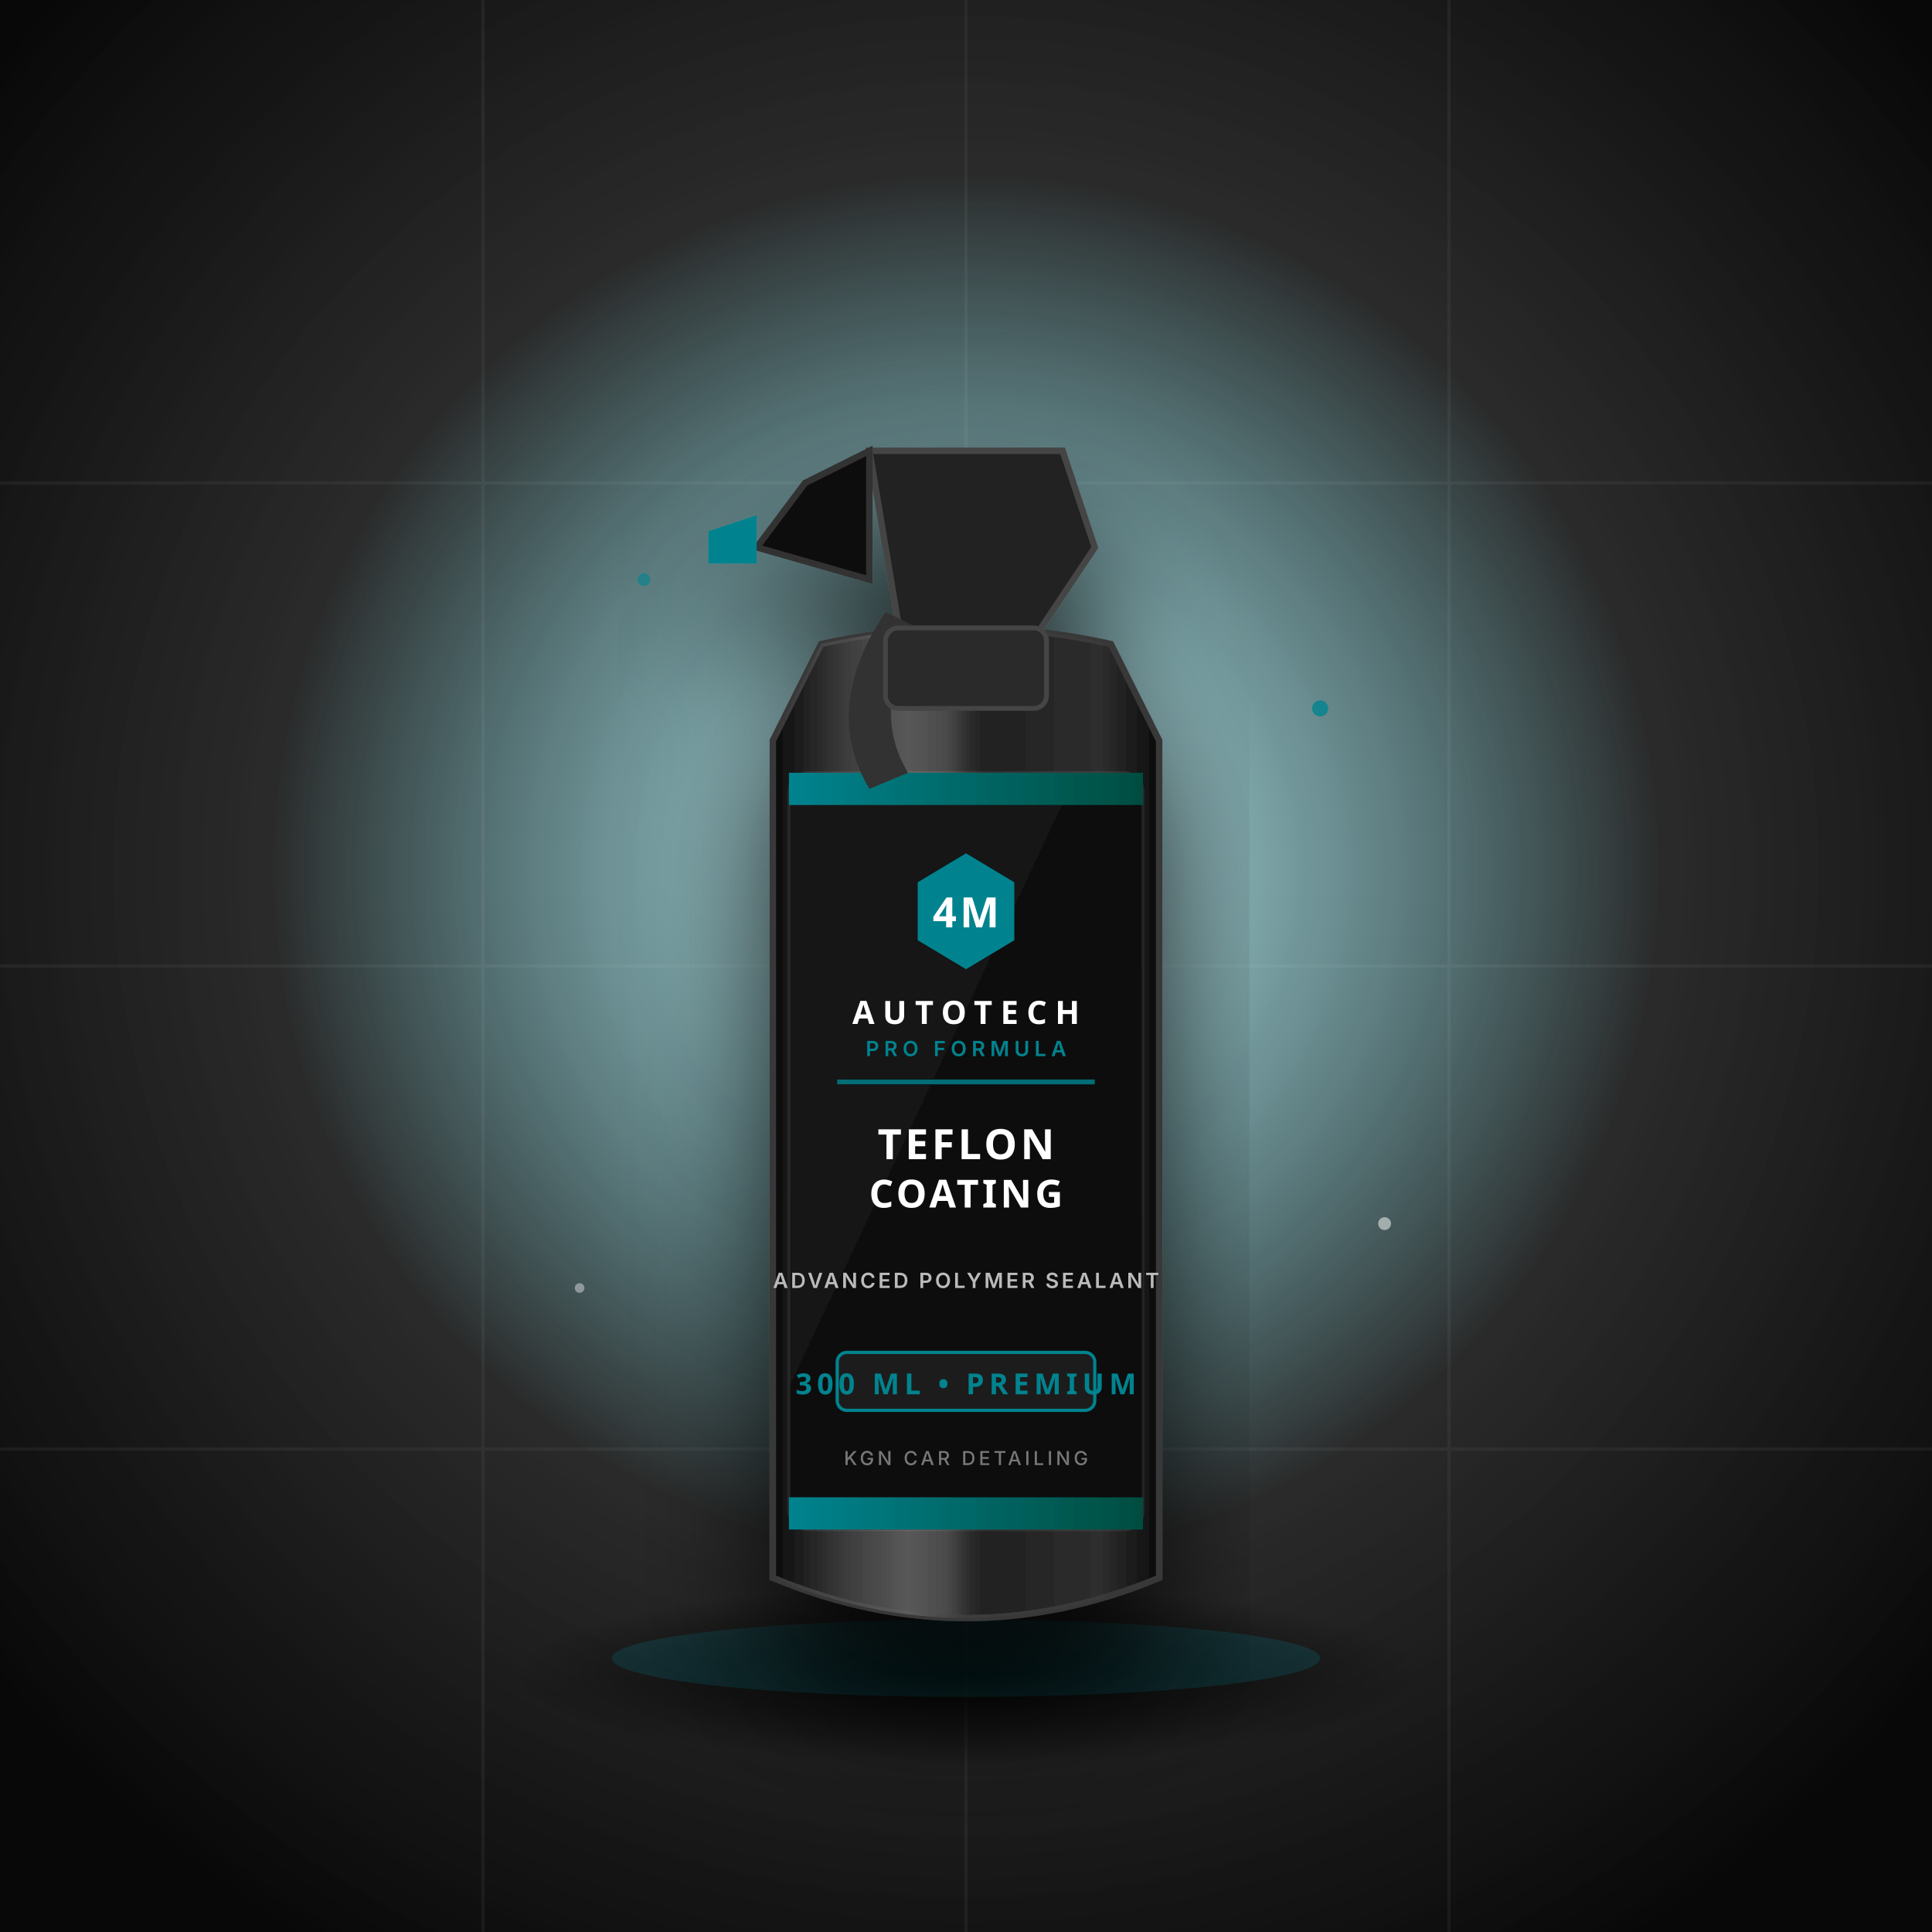
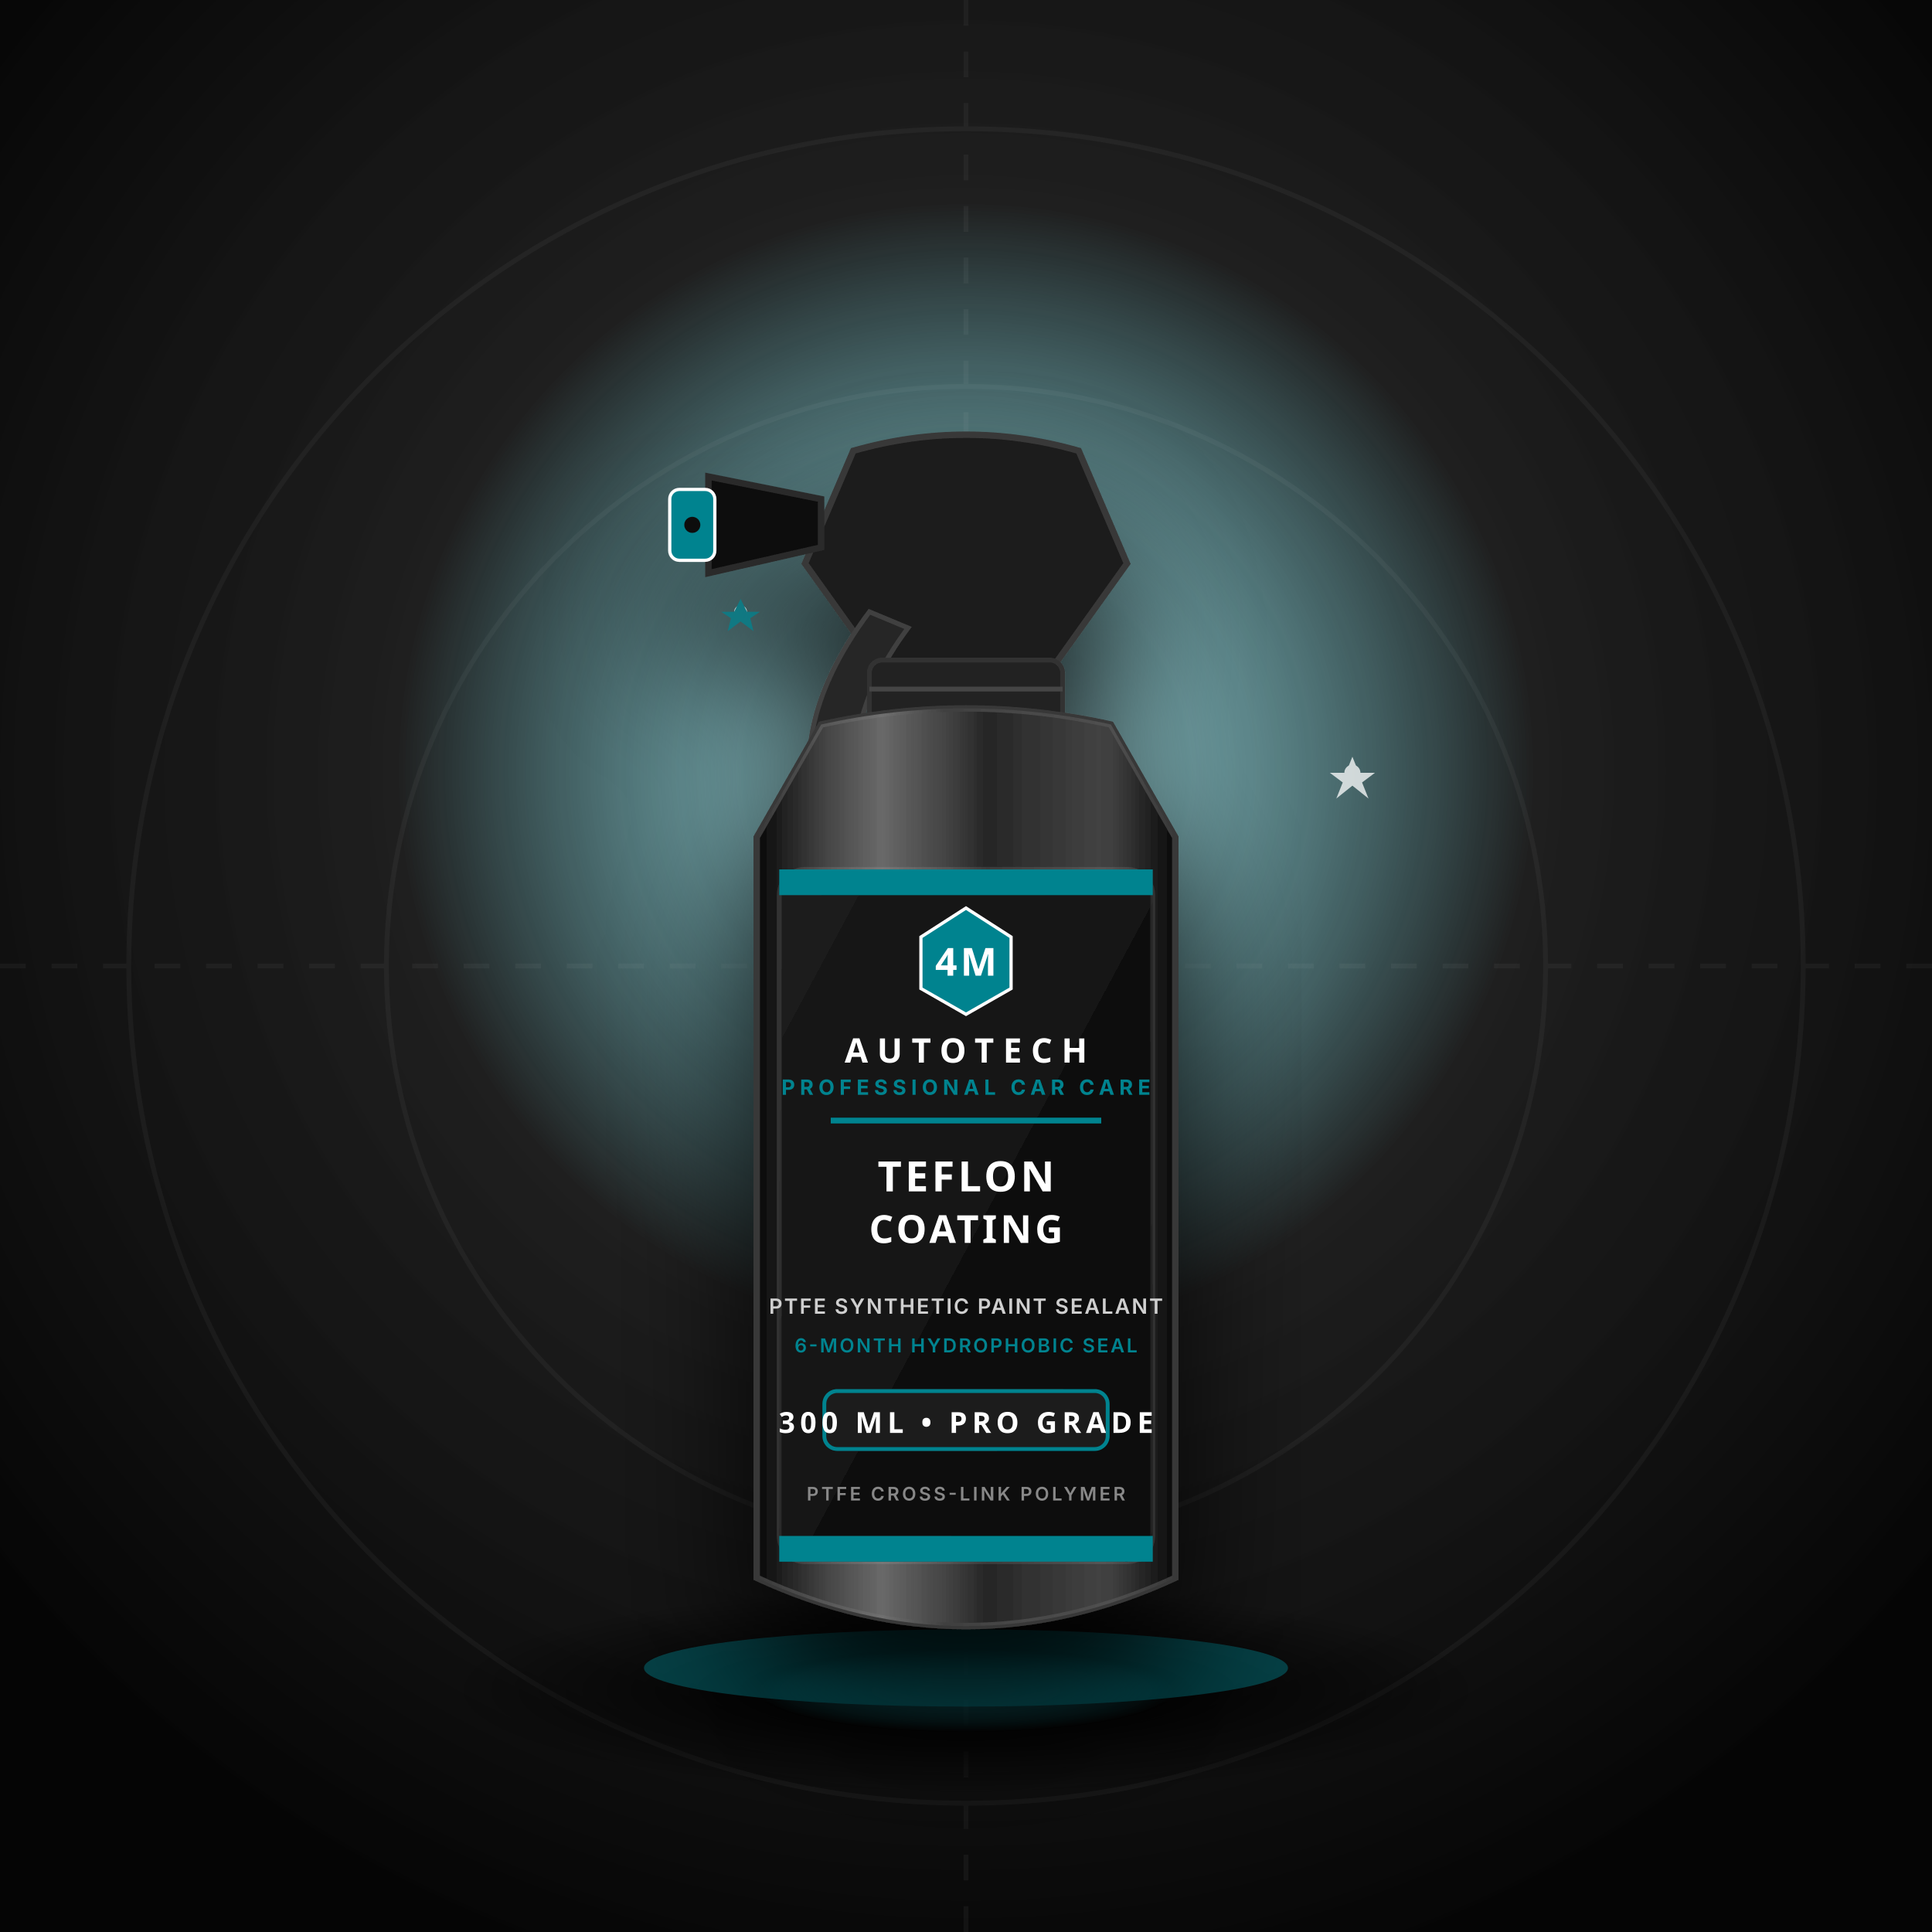
<svg xmlns="http://www.w3.org/2000/svg" viewBox="0 0 600 600" width="100%" height="100%">
  <defs>
-     <radialGradient id="bgGlow" cx="50%" cy="45%" r="65%">
-       <stop offset="0%" stop-color="#00838F" stop-opacity="0.22" />
-       <stop offset="55%" stop-color="#141414" stop-opacity="0.9" />
-       <stop offset="100%" stop-color="#080808" stop-opacity="1" />
+     <radialGradient id="backdropGlow" cx="50%" cy="40%" r="65%">
+       <stop offset="0%" stop-color="#00838F" stop-opacity="0.32" />
+       <stop offset="45%" stop-color="#141414" stop-opacity="0.95" />
+       <stop offset="100%" stop-color="#050505" stop-opacity="1" />
    </radialGradient>
-     <linearGradient id="bottleBody" x1="0%" y1="0%" x2="100%" y2="0%">
-       <stop offset="0%" stop-color="#0a0a0a" />
-       <stop offset="20%" stop-color="#282828" />
+     <linearGradient id="bodyGrad" x1="0%" y1="0%" x2="100%" y2="0%">
+       <stop offset="0%" stop-color="#080808" />
+       <stop offset="18%" stop-color="#242424" />
      <stop offset="45%" stop-color="#3c3c3c" />
-       <stop offset="55%" stop-color="#1c1c1c" />
-       <stop offset="85%" stop-color="#2c2c2c" />
-       <stop offset="100%" stop-color="#0c0c0c" />
-     </linearGradient>
-     <linearGradient id="labelGrad" x1="0%" y1="0%" x2="100%" y2="100%">
-       <stop offset="0%" stop-color="#181818" />
-       <stop offset="50%" stop-color="#101010" />
+       <stop offset="55%" stop-color="#181818" />
+       <stop offset="82%" stop-color="#2a2a2a" />
      <stop offset="100%" stop-color="#0a0a0a" />
    </linearGradient>
-     <linearGradient id="sheen" x1="0%" y1="0%" x2="100%" y2="0%">
+     <linearGradient id="metallicCan" x1="0%" y1="0%" x2="100%" y2="0%">
+       <stop offset="0%" stop-color="#1a1a1a" />
+       <stop offset="25%" stop-color="#666666" />
+       <stop offset="50%" stop-color="#888888" />
+       <stop offset="75%" stop-color="#333333" />
+       <stop offset="100%" stop-color="#111111" />
+     </linearGradient>
+     <linearGradient id="labelDarkGrad" x1="0%" y1="0%" x2="100%" y2="100%">
+       <stop offset="0%" stop-color="#1c1c1c" />
+       <stop offset="60%" stop-color="#101010" />
+       <stop offset="100%" stop-color="#070707" />
+     </linearGradient>
+     <linearGradient id="glassSheen" x1="0%" y1="0%" x2="100%" y2="0%">
      <stop offset="0%" stop-color="#fff" stop-opacity="0" />
-       <stop offset="35%" stop-color="#fff" stop-opacity="0.18" />
-       <stop offset="50%" stop-color="#fff" stop-opacity="0.02" />
+       <stop offset="30%" stop-color="#fff" stop-opacity="0.28" />
+       <stop offset="45%" stop-color="#fff" stop-opacity="0.04" />
+       <stop offset="85%" stop-color="#fff" stop-opacity="0.12" />
      <stop offset="100%" stop-color="#fff" stop-opacity="0" />
    </linearGradient>
-     <linearGradient id="brandAccent" x1="0%" y1="0%" x2="100%" y2="0%">
-       <stop offset="0%" stop-color="#00838F" />
-       <stop offset="100%" stop-color="#004D40" />
-     </linearGradient>
-     <filter id="shadow" x="-20%" y="-20%" width="140%" height="140%">
-       <feDropShadow dx="0" dy="25" stdDeviation="20" flood-color="#000" flood-opacity="0.8" />
+     <filter id="softShadow" x="-25%" y="-20%" width="150%" height="150%">
+       <feDropShadow dx="0" dy="28" stdDeviation="22" flood-color="#000" flood-opacity="0.85" />
    </filter>
-     <radialGradient id="floorShadow" cx="50%" cy="50%" r="50%">
-       <stop offset="0%" stop-color="#000" stop-opacity="0.9" />
-       <stop offset="60%" stop-color="#000" stop-opacity="0.4" />
-       <stop offset="100%" stop-color="#000" stop-opacity="0" />
+     <radialGradient id="floorReflection" cx="50%" cy="50%" r="50%">
+       <stop offset="0%" stop-color="#00838F" stop-opacity="0.3" />
+       <stop offset="40%" stop-color="#000000" stop-opacity="0.8" />
+       <stop offset="100%" stop-color="#000000" stop-opacity="0" />
    </radialGradient>
  </defs>
-   <rect width="600" height="600" fill="url(#bgGlow)" />
-   <g opacity="0.05" stroke="#fff" stroke-width="1">
-     <line x1="0" y1="150" x2="600" y2="150" />
-     <line x1="0" y1="300" x2="600" y2="300" />
-     <line x1="0" y1="450" x2="600" y2="450" />
-     <line x1="150" y1="0" x2="150" y2="600" />
-     <line x1="300" y1="0" x2="300" y2="600" />
-     <line x1="450" y1="0" x2="450" y2="600" />
+   <rect width="600" height="600" fill="url(#backdropGlow)" />
+   <g opacity="0.04" stroke="#ffffff" stroke-width="1.5" fill="none">
+     <circle cx="300" cy="300" r="180" />
+     <circle cx="300" cy="300" r="260" />
+     <line x1="0" y1="300" x2="600" y2="300" stroke-dasharray="8 8" />
+     <line x1="300" y1="0" x2="300" y2="600" stroke-dasharray="8 8" />
  </g>
-   <ellipse cx="300" cy="520" rx="140" ry="28" fill="url(#floorShadow)" />
-   <ellipse cx="300" cy="515" rx="110" ry="12" fill="#00838F" opacity="0.2" />
-   <g filter="url(#shadow)">
-     <path d="M 255 200 Q 300 190 345 200 L 360 230 L 360 490 Q 300 515 240 490 L 240 230 Z" fill="url(#bottleBody)" stroke="#383838" stroke-width="2" />
-     <path d="M 255 200 Q 300 190 345 200 L 360 230 L 360 490 Q 300 515 240 490 L 240 230 Z" fill="url(#sheen)" />
-     <rect x="245" y="240" width="110" height="235" rx="6" fill="url(#labelGrad)" stroke="rgba(255,255,255,0.08)" stroke-width="1" />
-     <rect x="245" y="240" width="110" height="10" fill="url(#brandAccent)" />
-     <rect x="245" y="465" width="110" height="10" fill="url(#brandAccent)" />
-     <path d="M 270 140 L 330 140 L 340 170 L 320 200 L 280 200 Z" fill="#222" stroke="#444" stroke-width="2" />
-     <path d="M 250 150 L 270 140 L 270 180 L 235 170 Z" fill="#111" stroke="#333" stroke-width="2" />
-     <path d="M 235 160 L 220 165 L 220 175 L 235 175 Z" fill="#00838F" />
-     <path d="M 275 190 Q 255 220 270 245 L 282 240 Q 270 220 285 195 Z" fill="#333" />
-     <rect x="275" y="195" width="50" height="25" rx="4" fill="#2a2a2a" stroke="#444" stroke-width="1.5" />
+   <ellipse cx="300" cy="525" rx="160" ry="32" fill="url(#floorReflection)" />
+   <ellipse cx="300" cy="518" rx="100" ry="12" fill="#00838F" opacity="0.45" />
+   <g filter="url(#softShadow)">
+     <g id="sprayHead">
+       <path d="M 265 140 Q 300 130 335 140 L 350 175 L 325 210 L 275 210 L 250 175 Z" fill="#1b1b1b" stroke="#383838" stroke-width="2" />
+       <path d="M 255 155 L 220 148 L 220 178 L 255 170 Z" fill="#0d0d0d" stroke="#2a2a2a" stroke-width="2" />
+       <rect x="208" y="152" width="14" height="22" rx="3" fill="#00838F" stroke="#fff" stroke-width="1" />
+       <circle cx="215" cy="163" r="2.5" fill="#111" />
+       <path d="M 270 190 Q 240 230 258 265 L 272 260 Q 256 230 282 195 Z" fill="#262626" stroke="#404040" stroke-width="1.5" />
+       <rect x="270" y="205" width="60" height="25" rx="4" fill="#202020" stroke="#333" stroke-width="1.5" />
+       <line x1="270" y1="214" x2="330" y2="214" stroke="#444" stroke-width="1.5" />
+       <line x1="270" y1="222" x2="330" y2="222" stroke="#444" stroke-width="1.5" />
+     </g>
+     <path d="M 255 225 Q 300 215 345 225 L 365 260 L 365 490 Q 300 520 235 490 L 235 260 Z" fill="url(#bodyGrad)" stroke="#383838" stroke-width="2" />
+     <path d="M 255 225 Q 300 215 345 225 L 365 260 L 365 490 Q 300 520 235 490 L 235 260 Z" fill="url(#glassSheen)" />
+     <rect x="242" y="270" width="116" height="215" rx="8" fill="url(#labelDarkGrad)" stroke="rgba(255,255,255,0.1)" stroke-width="1.5" />
+     <rect x="242" y="270" width="116" height="8" fill="#00838F" />
+     <rect x="242" y="477" width="116" height="8" fill="#00838F" />
    <g text-anchor="middle">
-       <polygon points="300,265 315,274 315,292 300,301 285,292 285,274" fill="#00838F" />
-       <text x="300" y="288" font-family="'Rajdhani', 'Impact', sans-serif" font-size="13" font-weight="900" fill="#ffffff" letter-spacing="1">4M</text>
-       <text x="300" y="318" font-family="'Rajdhani', 'Arial Black', sans-serif" font-size="10" font-weight="800" fill="#fff" letter-spacing="2.5">AUTOTECH</text>
-       <text x="300" y="328" font-family="'Inter', sans-serif" font-size="6.5" font-weight="600" fill="#00838F" letter-spacing="1.5">PRO FORMULA</text>
-       <line x1="260" y1="336" x2="340" y2="336" stroke="#00838F" stroke-width="1.5" opacity="0.8" />
-       <text x="300" y="360" font-family="'Rajdhani', 'Arial Black', sans-serif" font-size="13" font-weight="900" fill="#ffffff" letter-spacing="1">TEFLON</text>
-       <text x="300" y="375" font-family="'Rajdhani', 'Arial Black', sans-serif" font-size="12" font-weight="900" fill="#ffffff" letter-spacing="1">COATING</text>
-       <text x="300" y="400" font-family="'Inter', sans-serif" font-size="6.5" font-weight="600" fill="#bbb" letter-spacing="0.8">ADVANCED POLYMER SEALANT</text>
-       <rect x="260" y="420" width="80" height="18" rx="3" fill="#1e1e1e" stroke="#00838F" stroke-width="1" />
-       <text x="300" y="433" font-family="'Rajdhani', sans-serif" font-size="9" font-weight="700" fill="#00838F" letter-spacing="1.5">300 ML • PREMIUM</text>
-       <text x="300" y="455" font-family="'Inter', sans-serif" font-size="6" font-weight="500" fill="#777" letter-spacing="1">KGN CAR DETAILING</text>
+       <polygon points="300,282 314,291 314,307 300,315 286,307 286,291" fill="#00838F" stroke="#ffffff" stroke-width="1" />
+       <text x="300" y="303" font-family="'Rajdhani', 'Impact', sans-serif" font-size="12" font-weight="900" fill="#ffffff" letter-spacing="1">4M</text>
+       <text x="300" y="330" font-family="'Rajdhani', 'Arial Black', sans-serif" font-size="10.5" font-weight="800" fill="#ffffff" letter-spacing="2.8">AUTOTECH</text>
+       <text x="300" y="340" font-family="'Inter', sans-serif" font-size="6.5" font-weight="700" fill="#00838F" letter-spacing="1.5">PROFESSIONAL CAR CARE</text>
+       <line x1="258" y1="348" x2="342" y2="348" stroke="#00838F" stroke-width="1.8" />
+       <text x="300" y="370" font-family="'Rajdhani', 'Arial Black', sans-serif" font-size="13" font-weight="900" fill="#ffffff" letter-spacing="1">TEFLON</text>
+       <text x="300" y="386" font-family="'Rajdhani', 'Arial Black', sans-serif" font-size="12" font-weight="900" fill="#ffffff" letter-spacing="1">COATING</text>
+       <text x="300" y="408" font-family="'Inter', sans-serif" font-size="6.5" font-weight="600" fill="#cfcfcf" letter-spacing="0.5">PTFE SYNTHETIC PAINT SEALANT</text>
+       <text x="300" y="420" font-family="'Inter', sans-serif" font-size="6" font-weight="600" fill="#00838F" letter-spacing="0.6">6-MONTH HYDROPHOBIC SEAL</text>
+       <rect x="256" y="432" width="88" height="18" rx="4" fill="#1c1c1c" stroke="#00838F" stroke-width="1.2" />
+       <text x="300" y="445" font-family="'Rajdhani', sans-serif" font-size="9" font-weight="800" fill="#ffffff" letter-spacing="1.5">300 ML • PRO GRADE</text>
+       <text x="300" y="466" font-family="'Inter', sans-serif" font-size="5.8" font-weight="600" fill="#888888" letter-spacing="0.8">PTFE CROSS-LINK POLYMER</text>
    </g>
  </g>
-   <circle cx="200" cy="180" r="2" fill="#00838F" opacity="0.6" />
-   <circle cx="410" cy="220" r="2.5" fill="#00838F" opacity="0.8" />
-   <circle cx="180" cy="400" r="1.5" fill="#fff" opacity="0.4" />
-   <circle cx="430" cy="380" r="2" fill="#fff" opacity="0.5" />
+   <g fill="#ffffff" opacity="0.75">
+     <circle cx="230" cy="190" r="2" />
+     <polygon points="230,186 232,190 236,190 233,192 234,196 230,193 226,196 227,192 224,190 228,190" fill="#00838F" />
+     <circle cx="420" cy="240" r="2.5" />
+     <polygon points="420,235 422,240 427,240 423,243 425,248 420,244 415,248 417,243 413,240 418,240" fill="#ffffff" />
+   </g>
</svg>
